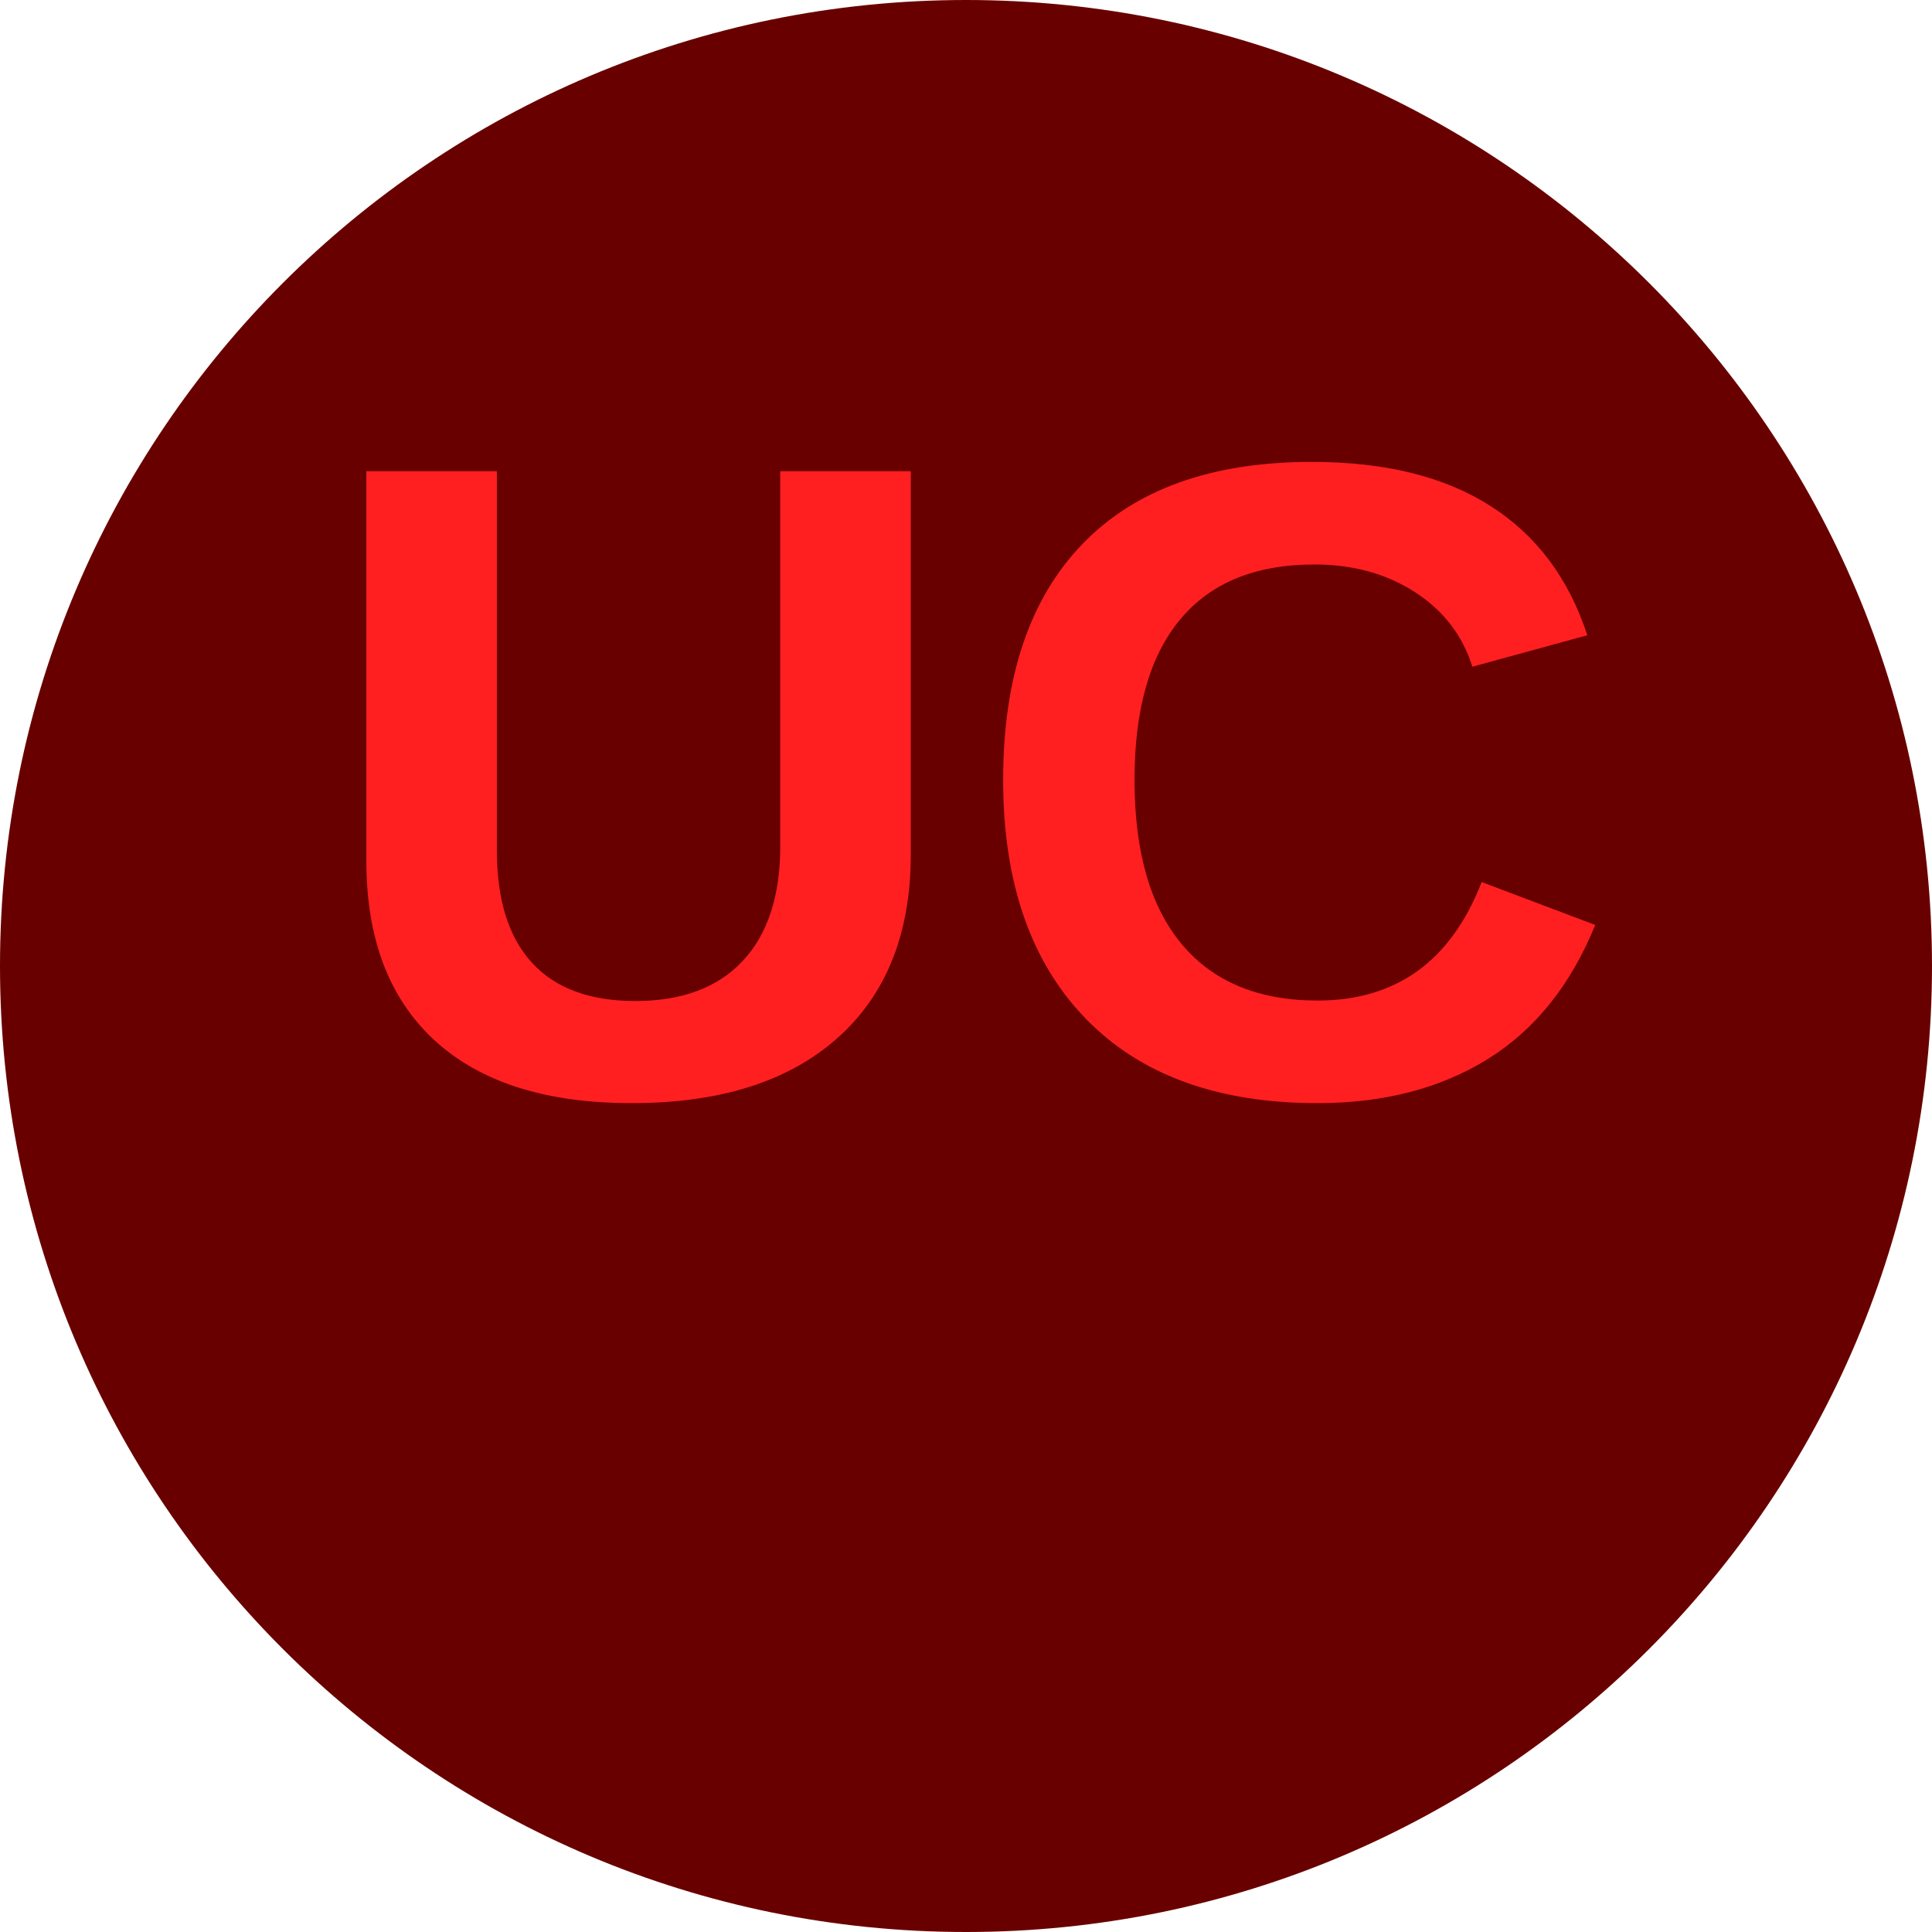
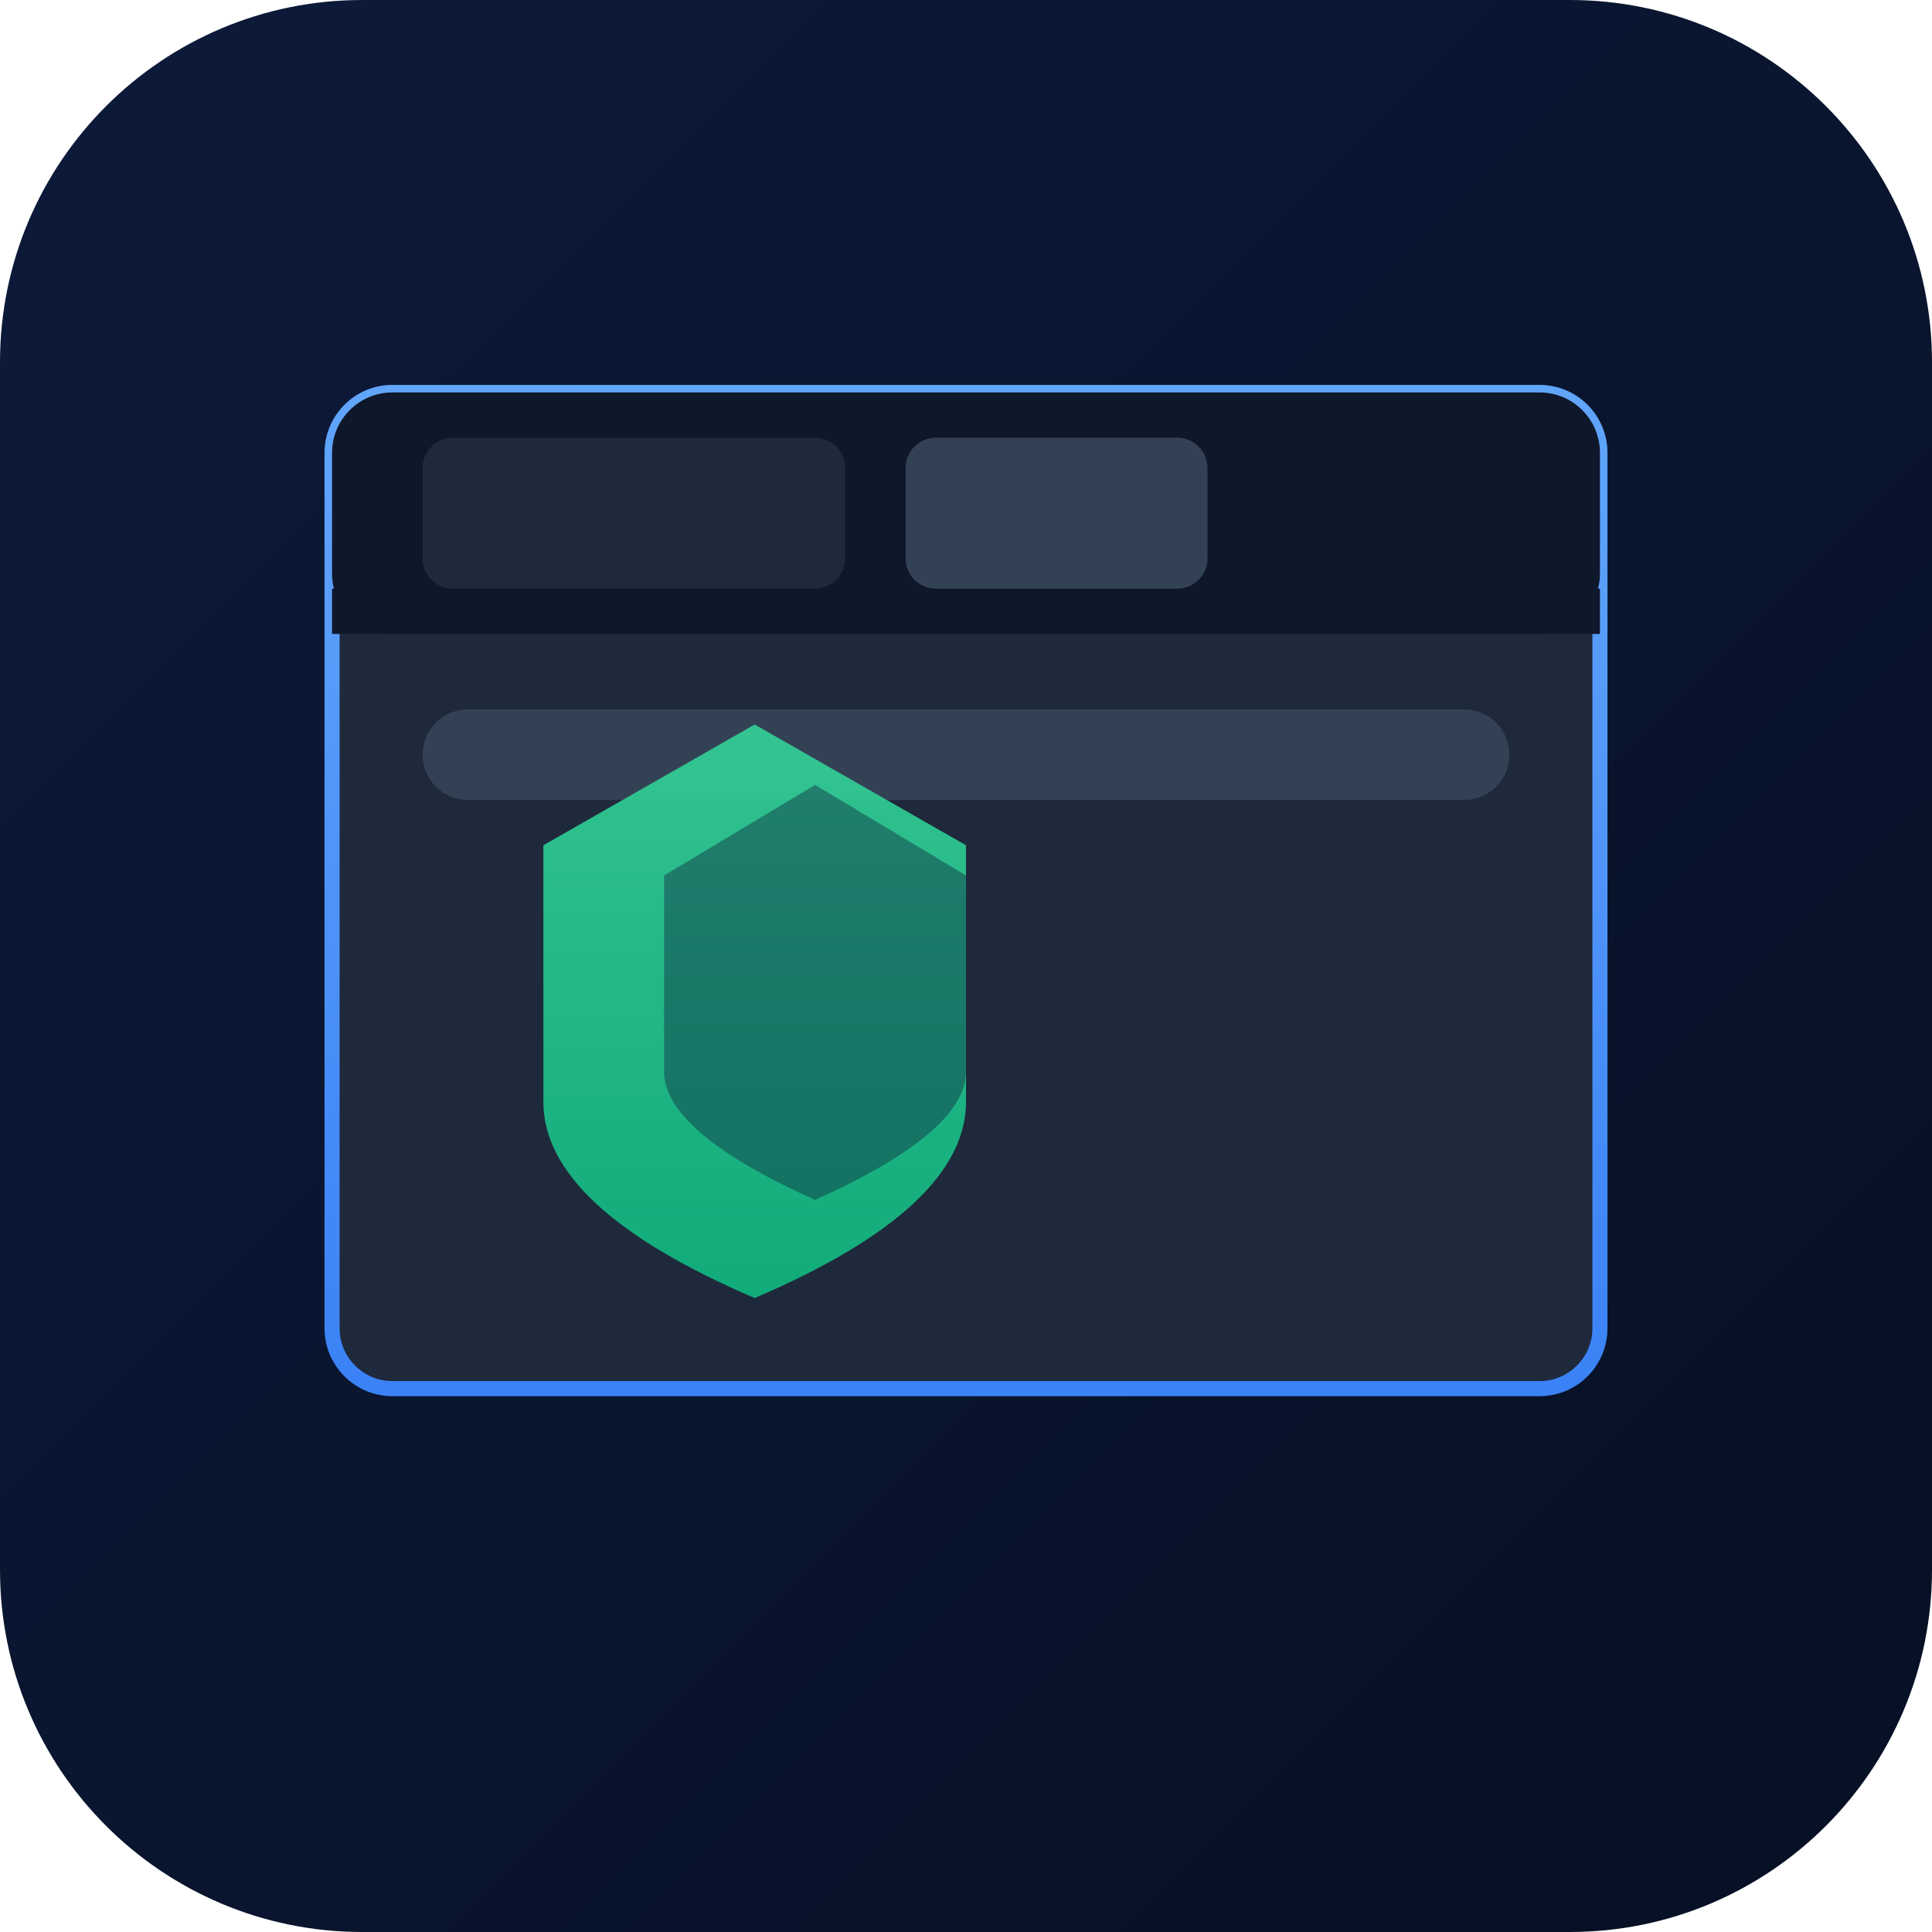
- <svg xmlns="http://www.w3.org/2000/svg" width="256" height="256" viewBox="0 0 256 256">
-   <circle cx="128" cy="128" r="128" fill="#690000" />
-   <text x="128" y="145" text-anchor="middle" font-family="Arial,Helvetica,sans-serif" font-weight="bold" font-size="120" fill="#FF1F20">UC</text>
+ <svg xmlns="http://www.w3.org/2000/svg" viewBox="0 0 256 256" width="256" height="256">
+   <defs>
+     <linearGradient id="bg" x1="0%" y1="0%" x2="100%" y2="100%">
+       <stop offset="0%" stop-color="#0d1a3a" />
+       <stop offset="100%" stop-color="#061024" />
+     </linearGradient>
+     <linearGradient id="win" x1="0%" y1="0%" x2="0%" y2="100%">
+       <stop offset="0%" stop-color="#60a5fa" />
+       <stop offset="100%" stop-color="#3b82f6" />
+     </linearGradient>
+     <linearGradient id="shd" x1="0%" y1="0%" x2="0%" y2="100%">
+       <stop offset="0%" stop-color="#34d399" />
+       <stop offset="100%" stop-color="#10b981" />
+     </linearGradient>
+   </defs>
+   <rect width="256" height="256" rx="48" fill="url(#bg)" />
+   <rect x="44" y="52" width="168" height="132" rx="8" fill="#1e293b" stroke="url(#win)" stroke-width="2" />
+   <rect x="44" y="52" width="168" height="32" rx="8" fill="#0f172a" />
+   <rect x="44" y="78" width="168" height="6" fill="#0f172a" />
+   <rect x="56" y="58" width="56" height="20" rx="4" fill="#1e293b" />
+   <rect x="120" y="58" width="40" height="20" rx="4" fill="#334155" />
+   <rect x="56" y="94" width="144" height="12" rx="6" fill="#334155" />
+   <path d="M128 112 v34 q0 14 -28 26 q-28 -12 -28 -26 v-34 l28 -16 z" fill="url(#shd)" opacity="0.9" />
+   <path d="M128 116 v26 q0 8 -20 17 q-20 -9 -20 -17 v-26 l20 -12 z" fill="#0d1a3a" opacity="0.4" />
</svg>
